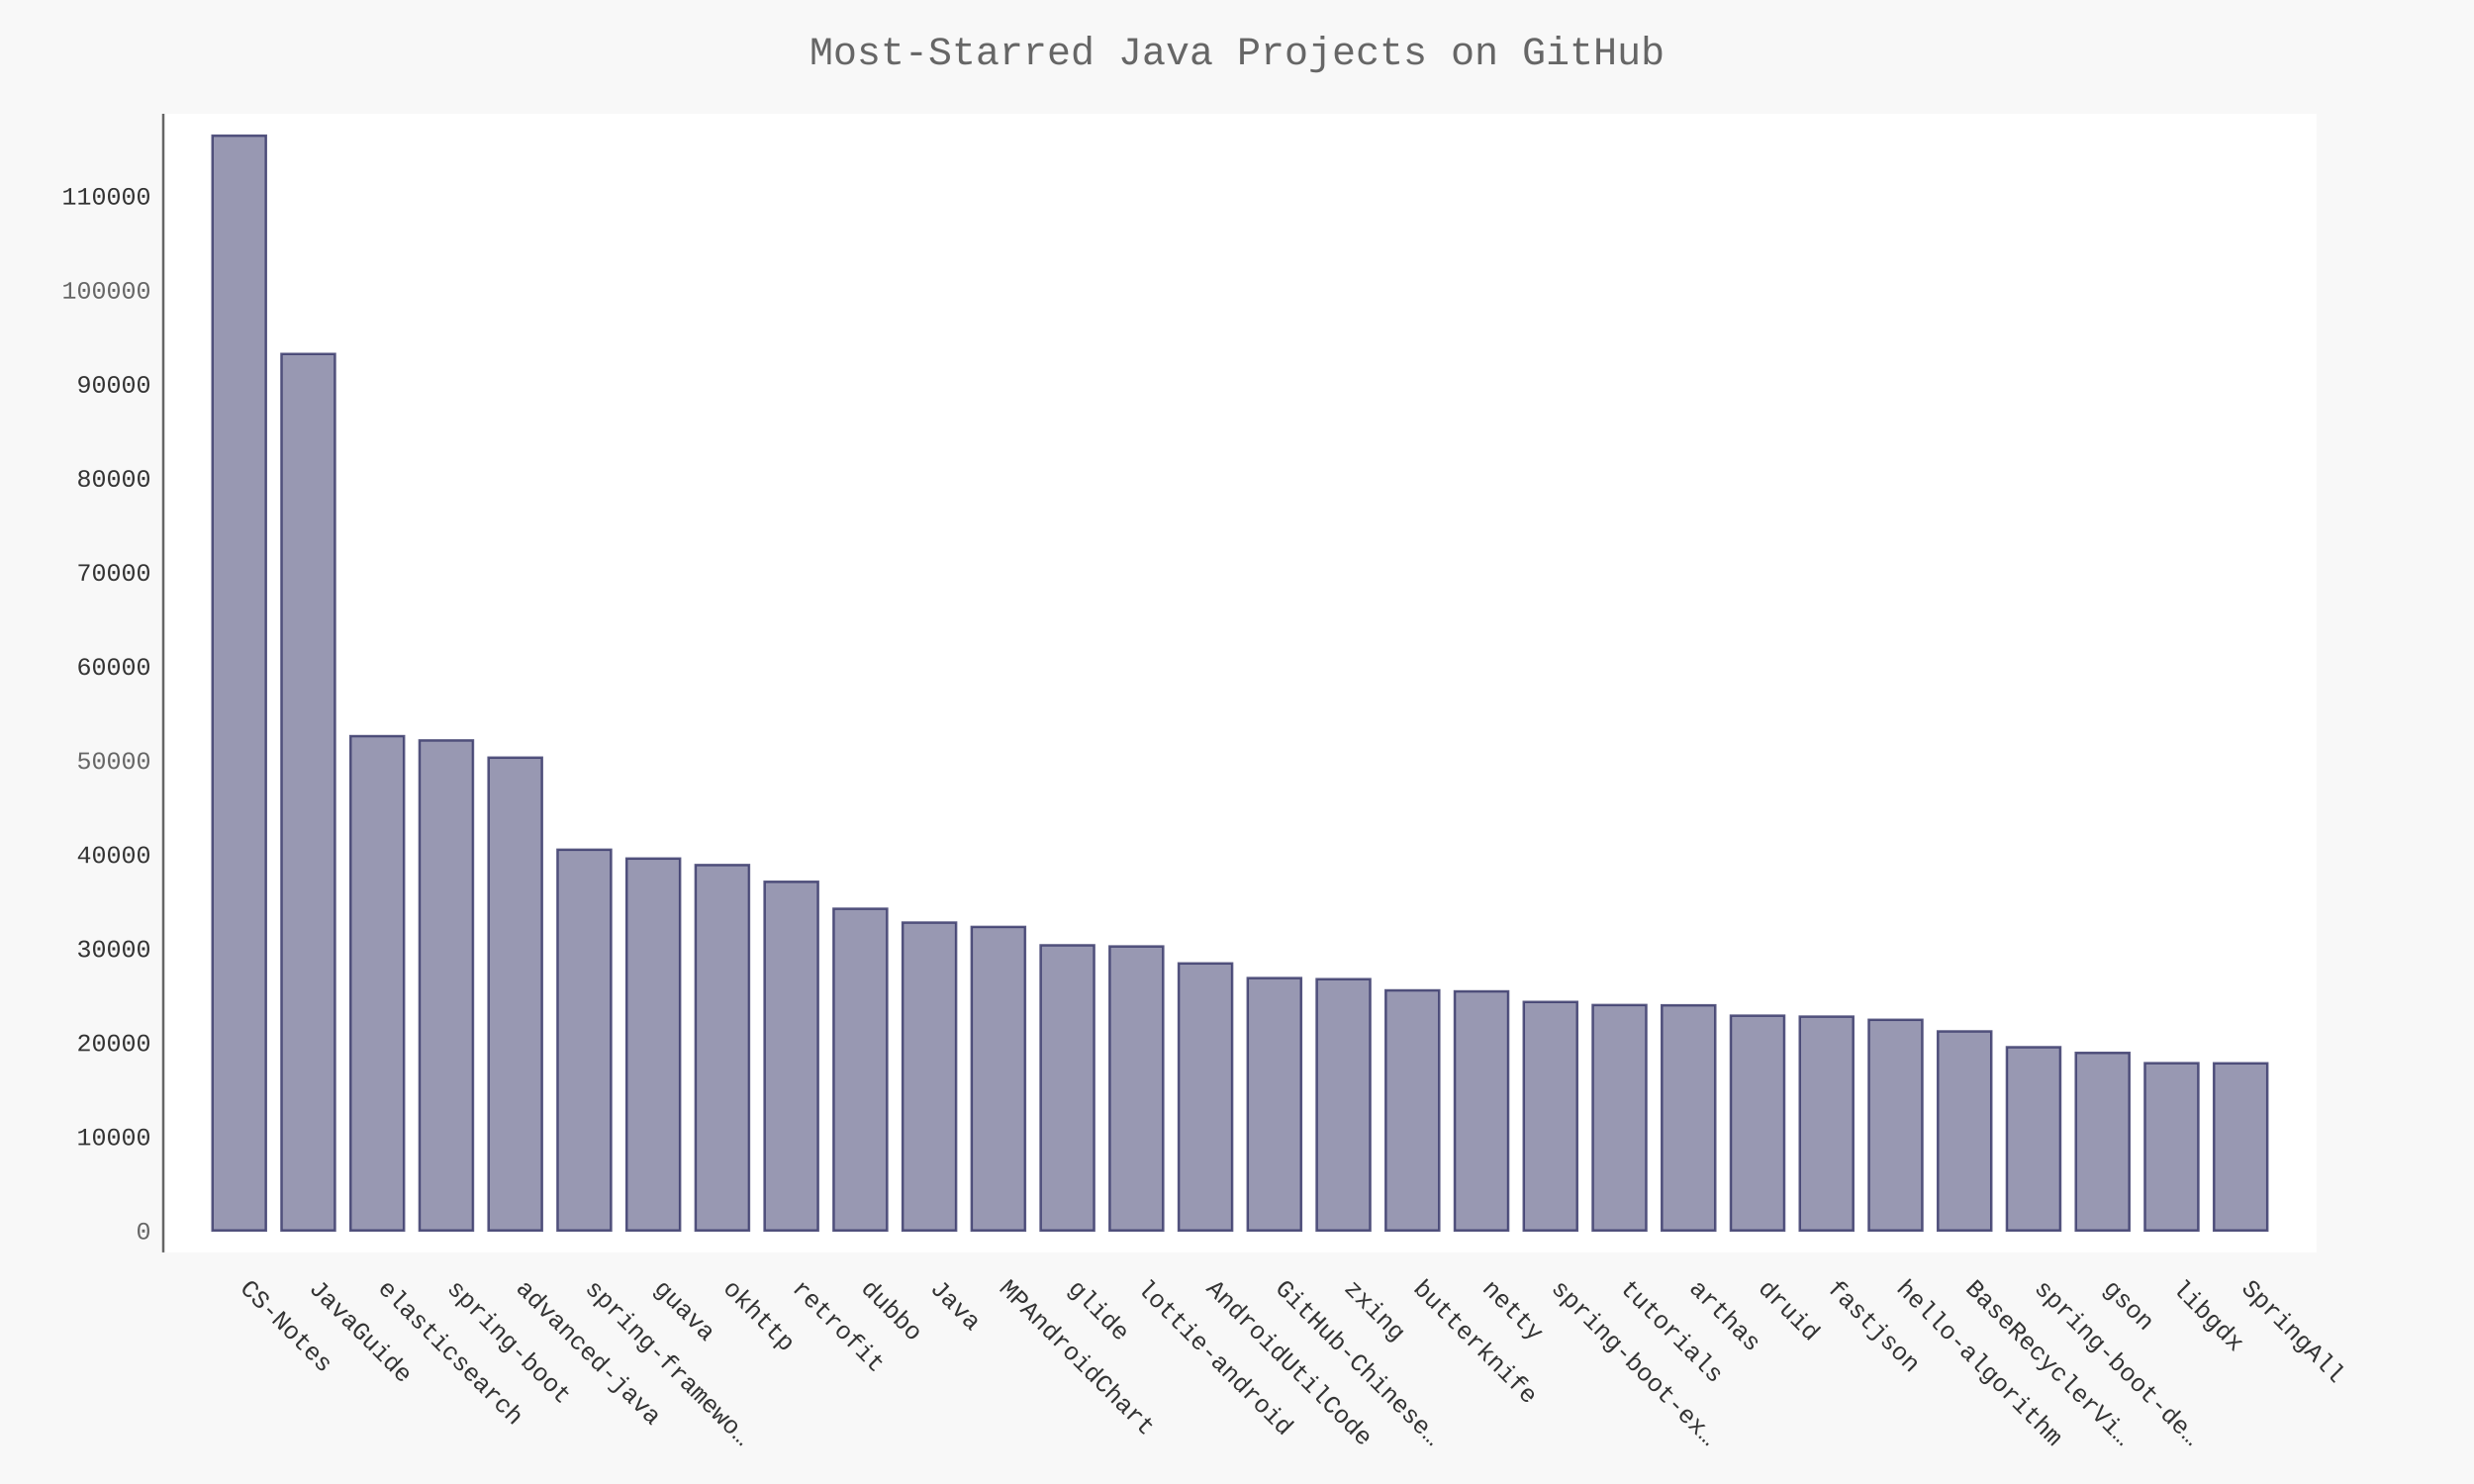
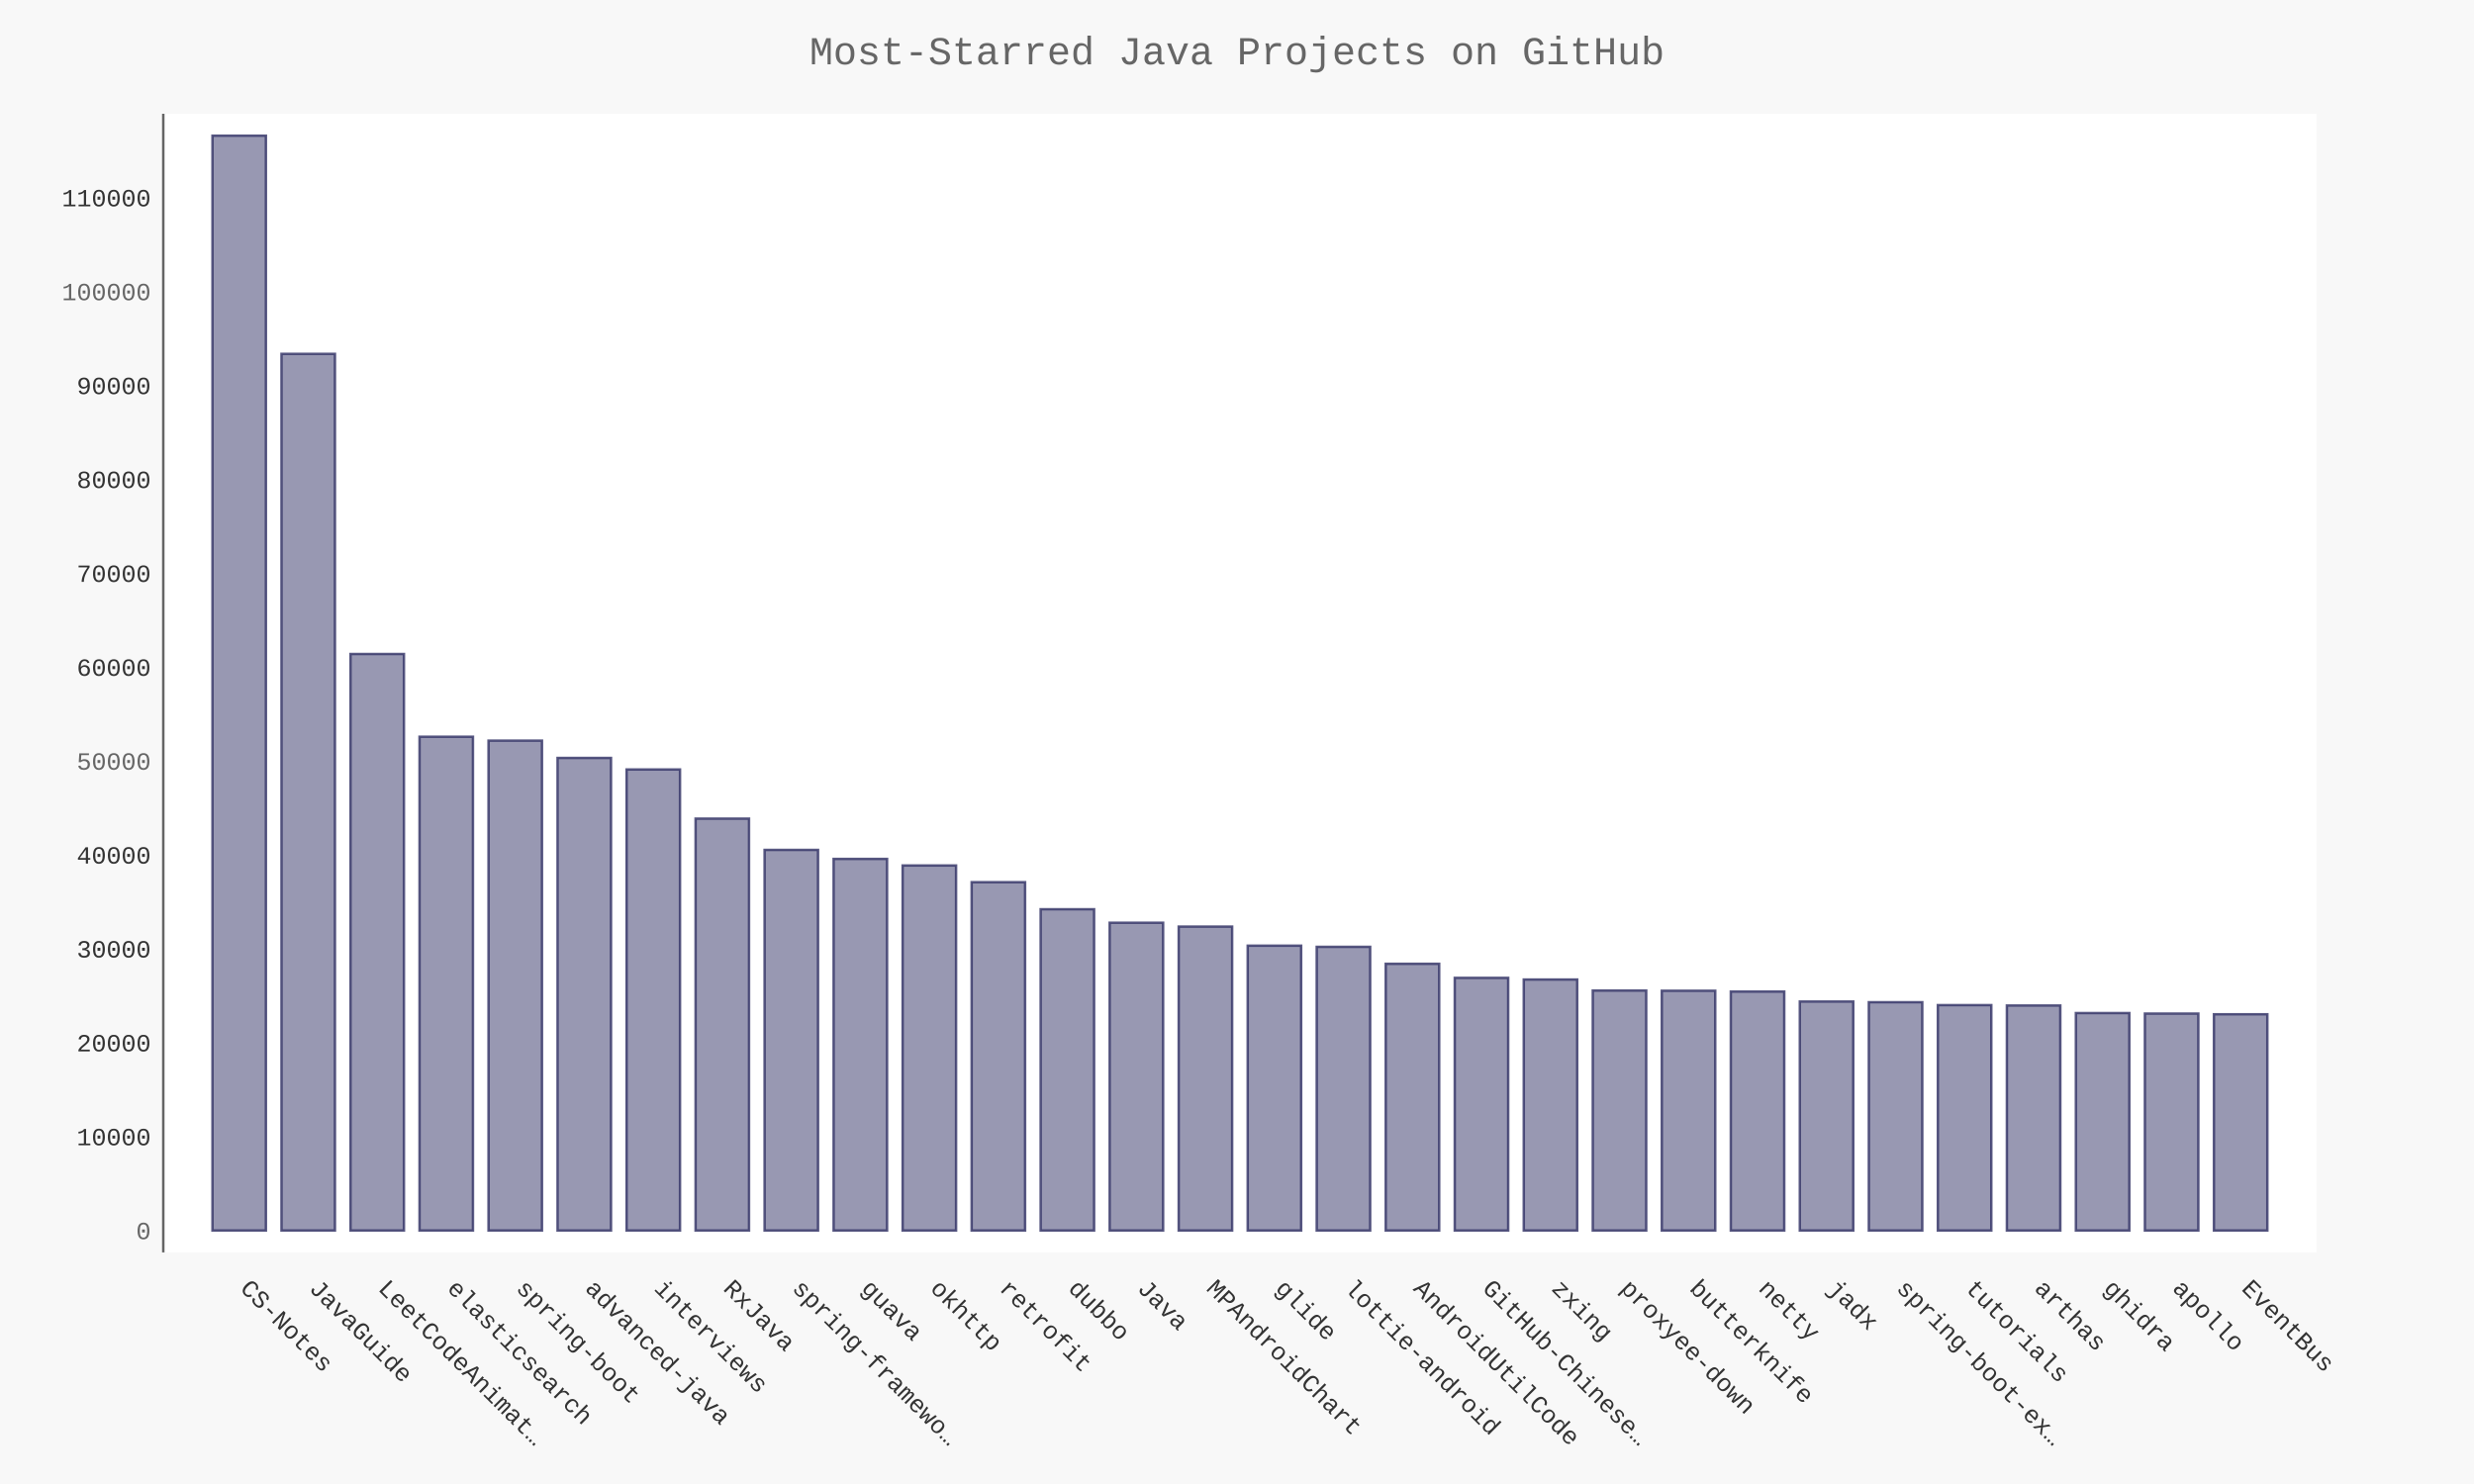
- <svg xmlns="http://www.w3.org/2000/svg" xmlns:xlink="http://www.w3.org/1999/xlink" id="chart-451974ca-6b06-425a-bf8d-d1474eb3d710" class="pygal-chart" viewBox="0 0 1000 600">
+ <svg xmlns="http://www.w3.org/2000/svg" xmlns:xlink="http://www.w3.org/1999/xlink" id="chart-0612c7d1-25cb-4b0b-9d9b-bd1a2fcc57a1" class="pygal-chart" viewBox="0 0 1000 600">
  <defs>
-     <style type="text/css">#chart-451974ca-6b06-425a-bf8d-d1474eb3d710{-webkit-user-select:none;-webkit-font-smoothing:antialiased;font-family:Consolas,"Liberation Mono",Menlo,Courier,monospace}#chart-451974ca-6b06-425a-bf8d-d1474eb3d710 .title{font-family:Consolas,"Liberation Mono",Menlo,Courier,monospace;font-size:16px}#chart-451974ca-6b06-425a-bf8d-d1474eb3d710 .legends .legend text{font-family:Consolas,"Liberation Mono",Menlo,Courier,monospace;font-size:14px}#chart-451974ca-6b06-425a-bf8d-d1474eb3d710 .axis text{font-family:Consolas,"Liberation Mono",Menlo,Courier,monospace;font-size:10px}#chart-451974ca-6b06-425a-bf8d-d1474eb3d710 .axis text.major{font-family:Consolas,"Liberation Mono",Menlo,Courier,monospace;font-size:10px}#chart-451974ca-6b06-425a-bf8d-d1474eb3d710 .text-overlay text.value{font-family:Consolas,"Liberation Mono",Menlo,Courier,monospace;font-size:16px}#chart-451974ca-6b06-425a-bf8d-d1474eb3d710 .text-overlay text.label{font-family:Consolas,"Liberation Mono",Menlo,Courier,monospace;font-size:10px}#chart-451974ca-6b06-425a-bf8d-d1474eb3d710 .tooltip{font-family:Consolas,"Liberation Mono",Menlo,Courier,monospace;font-size:14px}#chart-451974ca-6b06-425a-bf8d-d1474eb3d710 text.no_data{font-family:Consolas,"Liberation Mono",Menlo,Courier,monospace;font-size:64px}
- #chart-451974ca-6b06-425a-bf8d-d1474eb3d710{background-color:#f8f8f8}#chart-451974ca-6b06-425a-bf8d-d1474eb3d710 path,#chart-451974ca-6b06-425a-bf8d-d1474eb3d710 line,#chart-451974ca-6b06-425a-bf8d-d1474eb3d710 rect,#chart-451974ca-6b06-425a-bf8d-d1474eb3d710 circle{-webkit-transition:250ms ease-in;-moz-transition:250ms ease-in;transition:250ms ease-in}#chart-451974ca-6b06-425a-bf8d-d1474eb3d710 .graph &gt; .background{fill:#f8f8f8}#chart-451974ca-6b06-425a-bf8d-d1474eb3d710 .plot &gt; .background{fill:#ffffff}#chart-451974ca-6b06-425a-bf8d-d1474eb3d710 .graph{fill:#333}#chart-451974ca-6b06-425a-bf8d-d1474eb3d710 text.no_data{fill:#666}#chart-451974ca-6b06-425a-bf8d-d1474eb3d710 .title{fill:#666}#chart-451974ca-6b06-425a-bf8d-d1474eb3d710 .legends .legend text{fill:#333}#chart-451974ca-6b06-425a-bf8d-d1474eb3d710 .legends .legend:hover text{fill:#666}#chart-451974ca-6b06-425a-bf8d-d1474eb3d710 .axis .line{stroke:#666}#chart-451974ca-6b06-425a-bf8d-d1474eb3d710 .axis .guide.line{stroke:rgba(0,0,0,0.5)}#chart-451974ca-6b06-425a-bf8d-d1474eb3d710 .axis .major.line{stroke:#333}#chart-451974ca-6b06-425a-bf8d-d1474eb3d710 .axis text.major{fill:#666}#chart-451974ca-6b06-425a-bf8d-d1474eb3d710 .axis.y .guides:hover .guide.line,#chart-451974ca-6b06-425a-bf8d-d1474eb3d710 .line-graph .axis.x .guides:hover .guide.line,#chart-451974ca-6b06-425a-bf8d-d1474eb3d710 .stackedline-graph .axis.x .guides:hover .guide.line,#chart-451974ca-6b06-425a-bf8d-d1474eb3d710 .xy-graph .axis.x .guides:hover .guide.line{stroke:#666}#chart-451974ca-6b06-425a-bf8d-d1474eb3d710 .axis .guides:hover text{fill:#666}#chart-451974ca-6b06-425a-bf8d-d1474eb3d710 .reactive{fill-opacity:.5;stroke-opacity:.8}#chart-451974ca-6b06-425a-bf8d-d1474eb3d710 .ci{stroke:#333}#chart-451974ca-6b06-425a-bf8d-d1474eb3d710 .reactive.active,#chart-451974ca-6b06-425a-bf8d-d1474eb3d710 .active .reactive{fill-opacity:.9;stroke-opacity:.9;stroke-width:4}#chart-451974ca-6b06-425a-bf8d-d1474eb3d710 .ci .reactive.active{stroke-width:1.5}#chart-451974ca-6b06-425a-bf8d-d1474eb3d710 .series text{fill:#666}#chart-451974ca-6b06-425a-bf8d-d1474eb3d710 .tooltip rect{fill:#ffffff;stroke:#666;-webkit-transition:opacity 250ms ease-in;-moz-transition:opacity 250ms ease-in;transition:opacity 250ms ease-in}#chart-451974ca-6b06-425a-bf8d-d1474eb3d710 .tooltip .label{fill:#333}#chart-451974ca-6b06-425a-bf8d-d1474eb3d710 .tooltip .label{fill:#333}#chart-451974ca-6b06-425a-bf8d-d1474eb3d710 .tooltip .legend{font-size:.8em;fill:rgba(0,0,0,0.5)}#chart-451974ca-6b06-425a-bf8d-d1474eb3d710 .tooltip .x_label{font-size:.6em;fill:#666}#chart-451974ca-6b06-425a-bf8d-d1474eb3d710 .tooltip .xlink{font-size:.5em;text-decoration:underline}#chart-451974ca-6b06-425a-bf8d-d1474eb3d710 .tooltip .value{font-size:1.5em}#chart-451974ca-6b06-425a-bf8d-d1474eb3d710 .bound{font-size:.5em}#chart-451974ca-6b06-425a-bf8d-d1474eb3d710 .max-value{font-size:.75em;fill:rgba(0,0,0,0.5)}#chart-451974ca-6b06-425a-bf8d-d1474eb3d710 .map-element{fill:#ffffff;stroke:rgba(0,0,0,0.5) !important}#chart-451974ca-6b06-425a-bf8d-d1474eb3d710 .map-element .reactive{fill-opacity:inherit;stroke-opacity:inherit}#chart-451974ca-6b06-425a-bf8d-d1474eb3d710 .color-0,#chart-451974ca-6b06-425a-bf8d-d1474eb3d710 .color-0 a:visited{stroke:#333366;fill:#333366}#chart-451974ca-6b06-425a-bf8d-d1474eb3d710 .text-overlay .color-0 text{fill:black}
- #chart-451974ca-6b06-425a-bf8d-d1474eb3d710 text.no_data{text-anchor:middle}#chart-451974ca-6b06-425a-bf8d-d1474eb3d710 .guide.line{fill:none}#chart-451974ca-6b06-425a-bf8d-d1474eb3d710 .centered{text-anchor:middle}#chart-451974ca-6b06-425a-bf8d-d1474eb3d710 .title{text-anchor:middle}#chart-451974ca-6b06-425a-bf8d-d1474eb3d710 .legends .legend text{fill-opacity:1}#chart-451974ca-6b06-425a-bf8d-d1474eb3d710 .axis.x text{text-anchor:middle}#chart-451974ca-6b06-425a-bf8d-d1474eb3d710 .axis.x:not(.web) text[transform]{text-anchor:start}#chart-451974ca-6b06-425a-bf8d-d1474eb3d710 .axis.x:not(.web) text[transform].backwards{text-anchor:end}#chart-451974ca-6b06-425a-bf8d-d1474eb3d710 .axis.y text{text-anchor:end}#chart-451974ca-6b06-425a-bf8d-d1474eb3d710 .axis.y text[transform].backwards{text-anchor:start}#chart-451974ca-6b06-425a-bf8d-d1474eb3d710 .axis.y2 text{text-anchor:start}#chart-451974ca-6b06-425a-bf8d-d1474eb3d710 .axis.y2 text[transform].backwards{text-anchor:end}#chart-451974ca-6b06-425a-bf8d-d1474eb3d710 .axis .guide.line{stroke-dasharray:4,4}#chart-451974ca-6b06-425a-bf8d-d1474eb3d710 .axis .major.guide.line{stroke-dasharray:6,6}#chart-451974ca-6b06-425a-bf8d-d1474eb3d710 .horizontal .axis.y .guide.line,#chart-451974ca-6b06-425a-bf8d-d1474eb3d710 .horizontal .axis.y2 .guide.line,#chart-451974ca-6b06-425a-bf8d-d1474eb3d710 .vertical .axis.x .guide.line{opacity:0}#chart-451974ca-6b06-425a-bf8d-d1474eb3d710 .horizontal .axis.always_show .guide.line,#chart-451974ca-6b06-425a-bf8d-d1474eb3d710 .vertical .axis.always_show .guide.line{opacity:1 !important}#chart-451974ca-6b06-425a-bf8d-d1474eb3d710 .axis.y .guides:hover .guide.line,#chart-451974ca-6b06-425a-bf8d-d1474eb3d710 .axis.y2 .guides:hover .guide.line,#chart-451974ca-6b06-425a-bf8d-d1474eb3d710 .axis.x .guides:hover .guide.line{opacity:1}#chart-451974ca-6b06-425a-bf8d-d1474eb3d710 .axis .guides:hover text{opacity:1}#chart-451974ca-6b06-425a-bf8d-d1474eb3d710 .nofill{fill:none}#chart-451974ca-6b06-425a-bf8d-d1474eb3d710 .subtle-fill{fill-opacity:.2}#chart-451974ca-6b06-425a-bf8d-d1474eb3d710 .dot{stroke-width:1px;fill-opacity:1}#chart-451974ca-6b06-425a-bf8d-d1474eb3d710 .dot.active{stroke-width:5px}#chart-451974ca-6b06-425a-bf8d-d1474eb3d710 .dot.negative{fill:transparent}#chart-451974ca-6b06-425a-bf8d-d1474eb3d710 text,#chart-451974ca-6b06-425a-bf8d-d1474eb3d710 tspan{stroke:none !important}#chart-451974ca-6b06-425a-bf8d-d1474eb3d710 .series text.active{opacity:1}#chart-451974ca-6b06-425a-bf8d-d1474eb3d710 .tooltip rect{fill-opacity:.95;stroke-width:.5}#chart-451974ca-6b06-425a-bf8d-d1474eb3d710 .tooltip text{fill-opacity:1}#chart-451974ca-6b06-425a-bf8d-d1474eb3d710 .showable{visibility:hidden}#chart-451974ca-6b06-425a-bf8d-d1474eb3d710 .showable.shown{visibility:visible}#chart-451974ca-6b06-425a-bf8d-d1474eb3d710 .gauge-background{fill:rgba(229,229,229,1);stroke:none}#chart-451974ca-6b06-425a-bf8d-d1474eb3d710 .bg-lines{stroke:#f8f8f8;stroke-width:2px}</style>
+     <style type="text/css">#chart-0612c7d1-25cb-4b0b-9d9b-bd1a2fcc57a1{-webkit-user-select:none;-webkit-font-smoothing:antialiased;font-family:Consolas,"Liberation Mono",Menlo,Courier,monospace}#chart-0612c7d1-25cb-4b0b-9d9b-bd1a2fcc57a1 .title{font-family:Consolas,"Liberation Mono",Menlo,Courier,monospace;font-size:16px}#chart-0612c7d1-25cb-4b0b-9d9b-bd1a2fcc57a1 .legends .legend text{font-family:Consolas,"Liberation Mono",Menlo,Courier,monospace;font-size:14px}#chart-0612c7d1-25cb-4b0b-9d9b-bd1a2fcc57a1 .axis text{font-family:Consolas,"Liberation Mono",Menlo,Courier,monospace;font-size:10px}#chart-0612c7d1-25cb-4b0b-9d9b-bd1a2fcc57a1 .axis text.major{font-family:Consolas,"Liberation Mono",Menlo,Courier,monospace;font-size:10px}#chart-0612c7d1-25cb-4b0b-9d9b-bd1a2fcc57a1 .text-overlay text.value{font-family:Consolas,"Liberation Mono",Menlo,Courier,monospace;font-size:16px}#chart-0612c7d1-25cb-4b0b-9d9b-bd1a2fcc57a1 .text-overlay text.label{font-family:Consolas,"Liberation Mono",Menlo,Courier,monospace;font-size:10px}#chart-0612c7d1-25cb-4b0b-9d9b-bd1a2fcc57a1 .tooltip{font-family:Consolas,"Liberation Mono",Menlo,Courier,monospace;font-size:14px}#chart-0612c7d1-25cb-4b0b-9d9b-bd1a2fcc57a1 text.no_data{font-family:Consolas,"Liberation Mono",Menlo,Courier,monospace;font-size:64px}
+ #chart-0612c7d1-25cb-4b0b-9d9b-bd1a2fcc57a1{background-color:#f8f8f8}#chart-0612c7d1-25cb-4b0b-9d9b-bd1a2fcc57a1 path,#chart-0612c7d1-25cb-4b0b-9d9b-bd1a2fcc57a1 line,#chart-0612c7d1-25cb-4b0b-9d9b-bd1a2fcc57a1 rect,#chart-0612c7d1-25cb-4b0b-9d9b-bd1a2fcc57a1 circle{-webkit-transition:250ms ease-in;-moz-transition:250ms ease-in;transition:250ms ease-in}#chart-0612c7d1-25cb-4b0b-9d9b-bd1a2fcc57a1 .graph &gt; .background{fill:#f8f8f8}#chart-0612c7d1-25cb-4b0b-9d9b-bd1a2fcc57a1 .plot &gt; .background{fill:#ffffff}#chart-0612c7d1-25cb-4b0b-9d9b-bd1a2fcc57a1 .graph{fill:#333}#chart-0612c7d1-25cb-4b0b-9d9b-bd1a2fcc57a1 text.no_data{fill:#666}#chart-0612c7d1-25cb-4b0b-9d9b-bd1a2fcc57a1 .title{fill:#666}#chart-0612c7d1-25cb-4b0b-9d9b-bd1a2fcc57a1 .legends .legend text{fill:#333}#chart-0612c7d1-25cb-4b0b-9d9b-bd1a2fcc57a1 .legends .legend:hover text{fill:#666}#chart-0612c7d1-25cb-4b0b-9d9b-bd1a2fcc57a1 .axis .line{stroke:#666}#chart-0612c7d1-25cb-4b0b-9d9b-bd1a2fcc57a1 .axis .guide.line{stroke:rgba(0,0,0,0.5)}#chart-0612c7d1-25cb-4b0b-9d9b-bd1a2fcc57a1 .axis .major.line{stroke:#333}#chart-0612c7d1-25cb-4b0b-9d9b-bd1a2fcc57a1 .axis text.major{fill:#666}#chart-0612c7d1-25cb-4b0b-9d9b-bd1a2fcc57a1 .axis.y .guides:hover .guide.line,#chart-0612c7d1-25cb-4b0b-9d9b-bd1a2fcc57a1 .line-graph .axis.x .guides:hover .guide.line,#chart-0612c7d1-25cb-4b0b-9d9b-bd1a2fcc57a1 .stackedline-graph .axis.x .guides:hover .guide.line,#chart-0612c7d1-25cb-4b0b-9d9b-bd1a2fcc57a1 .xy-graph .axis.x .guides:hover .guide.line{stroke:#666}#chart-0612c7d1-25cb-4b0b-9d9b-bd1a2fcc57a1 .axis .guides:hover text{fill:#666}#chart-0612c7d1-25cb-4b0b-9d9b-bd1a2fcc57a1 .reactive{fill-opacity:.5;stroke-opacity:.8}#chart-0612c7d1-25cb-4b0b-9d9b-bd1a2fcc57a1 .ci{stroke:#333}#chart-0612c7d1-25cb-4b0b-9d9b-bd1a2fcc57a1 .reactive.active,#chart-0612c7d1-25cb-4b0b-9d9b-bd1a2fcc57a1 .active .reactive{fill-opacity:.9;stroke-opacity:.9;stroke-width:4}#chart-0612c7d1-25cb-4b0b-9d9b-bd1a2fcc57a1 .ci .reactive.active{stroke-width:1.5}#chart-0612c7d1-25cb-4b0b-9d9b-bd1a2fcc57a1 .series text{fill:#666}#chart-0612c7d1-25cb-4b0b-9d9b-bd1a2fcc57a1 .tooltip rect{fill:#ffffff;stroke:#666;-webkit-transition:opacity 250ms ease-in;-moz-transition:opacity 250ms ease-in;transition:opacity 250ms ease-in}#chart-0612c7d1-25cb-4b0b-9d9b-bd1a2fcc57a1 .tooltip .label{fill:#333}#chart-0612c7d1-25cb-4b0b-9d9b-bd1a2fcc57a1 .tooltip .label{fill:#333}#chart-0612c7d1-25cb-4b0b-9d9b-bd1a2fcc57a1 .tooltip .legend{font-size:.8em;fill:rgba(0,0,0,0.5)}#chart-0612c7d1-25cb-4b0b-9d9b-bd1a2fcc57a1 .tooltip .x_label{font-size:.6em;fill:#666}#chart-0612c7d1-25cb-4b0b-9d9b-bd1a2fcc57a1 .tooltip .xlink{font-size:.5em;text-decoration:underline}#chart-0612c7d1-25cb-4b0b-9d9b-bd1a2fcc57a1 .tooltip .value{font-size:1.5em}#chart-0612c7d1-25cb-4b0b-9d9b-bd1a2fcc57a1 .bound{font-size:.5em}#chart-0612c7d1-25cb-4b0b-9d9b-bd1a2fcc57a1 .max-value{font-size:.75em;fill:rgba(0,0,0,0.5)}#chart-0612c7d1-25cb-4b0b-9d9b-bd1a2fcc57a1 .map-element{fill:#ffffff;stroke:rgba(0,0,0,0.5) !important}#chart-0612c7d1-25cb-4b0b-9d9b-bd1a2fcc57a1 .map-element .reactive{fill-opacity:inherit;stroke-opacity:inherit}#chart-0612c7d1-25cb-4b0b-9d9b-bd1a2fcc57a1 .color-0,#chart-0612c7d1-25cb-4b0b-9d9b-bd1a2fcc57a1 .color-0 a:visited{stroke:#333366;fill:#333366}#chart-0612c7d1-25cb-4b0b-9d9b-bd1a2fcc57a1 .text-overlay .color-0 text{fill:black}
+ #chart-0612c7d1-25cb-4b0b-9d9b-bd1a2fcc57a1 text.no_data{text-anchor:middle}#chart-0612c7d1-25cb-4b0b-9d9b-bd1a2fcc57a1 .guide.line{fill:none}#chart-0612c7d1-25cb-4b0b-9d9b-bd1a2fcc57a1 .centered{text-anchor:middle}#chart-0612c7d1-25cb-4b0b-9d9b-bd1a2fcc57a1 .title{text-anchor:middle}#chart-0612c7d1-25cb-4b0b-9d9b-bd1a2fcc57a1 .legends .legend text{fill-opacity:1}#chart-0612c7d1-25cb-4b0b-9d9b-bd1a2fcc57a1 .axis.x text{text-anchor:middle}#chart-0612c7d1-25cb-4b0b-9d9b-bd1a2fcc57a1 .axis.x:not(.web) text[transform]{text-anchor:start}#chart-0612c7d1-25cb-4b0b-9d9b-bd1a2fcc57a1 .axis.x:not(.web) text[transform].backwards{text-anchor:end}#chart-0612c7d1-25cb-4b0b-9d9b-bd1a2fcc57a1 .axis.y text{text-anchor:end}#chart-0612c7d1-25cb-4b0b-9d9b-bd1a2fcc57a1 .axis.y text[transform].backwards{text-anchor:start}#chart-0612c7d1-25cb-4b0b-9d9b-bd1a2fcc57a1 .axis.y2 text{text-anchor:start}#chart-0612c7d1-25cb-4b0b-9d9b-bd1a2fcc57a1 .axis.y2 text[transform].backwards{text-anchor:end}#chart-0612c7d1-25cb-4b0b-9d9b-bd1a2fcc57a1 .axis .guide.line{stroke-dasharray:4,4}#chart-0612c7d1-25cb-4b0b-9d9b-bd1a2fcc57a1 .axis .major.guide.line{stroke-dasharray:6,6}#chart-0612c7d1-25cb-4b0b-9d9b-bd1a2fcc57a1 .horizontal .axis.y .guide.line,#chart-0612c7d1-25cb-4b0b-9d9b-bd1a2fcc57a1 .horizontal .axis.y2 .guide.line,#chart-0612c7d1-25cb-4b0b-9d9b-bd1a2fcc57a1 .vertical .axis.x .guide.line{opacity:0}#chart-0612c7d1-25cb-4b0b-9d9b-bd1a2fcc57a1 .horizontal .axis.always_show .guide.line,#chart-0612c7d1-25cb-4b0b-9d9b-bd1a2fcc57a1 .vertical .axis.always_show .guide.line{opacity:1 !important}#chart-0612c7d1-25cb-4b0b-9d9b-bd1a2fcc57a1 .axis.y .guides:hover .guide.line,#chart-0612c7d1-25cb-4b0b-9d9b-bd1a2fcc57a1 .axis.y2 .guides:hover .guide.line,#chart-0612c7d1-25cb-4b0b-9d9b-bd1a2fcc57a1 .axis.x .guides:hover .guide.line{opacity:1}#chart-0612c7d1-25cb-4b0b-9d9b-bd1a2fcc57a1 .axis .guides:hover text{opacity:1}#chart-0612c7d1-25cb-4b0b-9d9b-bd1a2fcc57a1 .nofill{fill:none}#chart-0612c7d1-25cb-4b0b-9d9b-bd1a2fcc57a1 .subtle-fill{fill-opacity:.2}#chart-0612c7d1-25cb-4b0b-9d9b-bd1a2fcc57a1 .dot{stroke-width:1px;fill-opacity:1}#chart-0612c7d1-25cb-4b0b-9d9b-bd1a2fcc57a1 .dot.active{stroke-width:5px}#chart-0612c7d1-25cb-4b0b-9d9b-bd1a2fcc57a1 .dot.negative{fill:transparent}#chart-0612c7d1-25cb-4b0b-9d9b-bd1a2fcc57a1 text,#chart-0612c7d1-25cb-4b0b-9d9b-bd1a2fcc57a1 tspan{stroke:none !important}#chart-0612c7d1-25cb-4b0b-9d9b-bd1a2fcc57a1 .series text.active{opacity:1}#chart-0612c7d1-25cb-4b0b-9d9b-bd1a2fcc57a1 .tooltip rect{fill-opacity:.95;stroke-width:.5}#chart-0612c7d1-25cb-4b0b-9d9b-bd1a2fcc57a1 .tooltip text{fill-opacity:1}#chart-0612c7d1-25cb-4b0b-9d9b-bd1a2fcc57a1 .showable{visibility:hidden}#chart-0612c7d1-25cb-4b0b-9d9b-bd1a2fcc57a1 .showable.shown{visibility:visible}#chart-0612c7d1-25cb-4b0b-9d9b-bd1a2fcc57a1 .gauge-background{fill:rgba(229,229,229,1);stroke:none}#chart-0612c7d1-25cb-4b0b-9d9b-bd1a2fcc57a1 .bg-lines{stroke:#f8f8f8;stroke-width:2px}</style>
  </defs>
  <g class="graph bar-graph vertical">
    <rect x="0" y="0" width="1000" height="600" class="background" />
    <g transform="translate(66, 46)" class="plot">
      <rect x="0" y="0" width="870.36" height="460.36" class="background" />
      <g class="axis y">
        <g class="guides">
          <text x="-5" y="455.007" class="major">0</text>
        </g>
        <g class="guides">
-           <text x="-5" y="416.975" class="">10000</text>
-         </g>
-         <g class="guides">
-           <text x="-5" y="378.943" class="">20000</text>
-         </g>
-         <g class="guides">
-           <text x="-5" y="340.911" class="">30000</text>
-         </g>
-         <g class="guides">
-           <text x="-5" y="302.879" class="">40000</text>
-         </g>
-         <g class="guides">
-           <text x="-5" y="264.847" class="major">50000</text>
-         </g>
-         <g class="guides">
-           <text x="-5" y="226.815" class="">60000</text>
-         </g>
-         <g class="guides">
-           <text x="-5" y="188.783" class="">70000</text>
-         </g>
-         <g class="guides">
-           <text x="-5" y="150.751" class="">80000</text>
-         </g>
-         <g class="guides">
-           <text x="-5" y="112.719" class="">90000</text>
-         </g>
-         <g class="guides">
-           <text x="-5" y="74.688" class="major">100000</text>
-         </g>
-         <g class="guides">
-           <text x="-5" y="36.656" class="">110000</text>
+           <text x="-5" y="417.044" class="">10000</text>
+         </g>
+         <g class="guides">
+           <text x="-5" y="379.082" class="">20000</text>
+         </g>
+         <g class="guides">
+           <text x="-5" y="341.119" class="">30000</text>
+         </g>
+         <g class="guides">
+           <text x="-5" y="303.156" class="">40000</text>
+         </g>
+         <g class="guides">
+           <text x="-5" y="265.193" class="major">50000</text>
+         </g>
+         <g class="guides">
+           <text x="-5" y="227.23" class="">60000</text>
+         </g>
+         <g class="guides">
+           <text x="-5" y="189.267" class="">70000</text>
+         </g>
+         <g class="guides">
+           <text x="-5" y="151.305" class="">80000</text>
+         </g>
+         <g class="guides">
+           <text x="-5" y="113.342" class="">90000</text>
+         </g>
+         <g class="guides">
+           <text x="-5" y="75.379" class="major">100000</text>
+         </g>
+         <g class="guides">
+           <text x="-5" y="37.416" class="">110000</text>
        </g>
      </g>
      <g class="axis x">
        <path d="M0 0 v460.36" class="line" />
        <g class="guides">
          <path d="M30.686 0 v460.36" class="guide line" />
          <text x="30.686" y="475.36" class="" transform="rotate(45 30.68578 475.3604)">CS-Notes</text>
        </g>
        <g class="guides">
          <path d="M58.582 0 v460.36" class="guide line" />
          <text x="58.582" y="475.36" class="" transform="rotate(45 58.58195 475.3604)">JavaGuide</text>
        </g>
        <g class="guides">
          <path d="M86.478 0 v460.36" class="guide line" />
-           <text x="86.478" y="475.36" class="" transform="rotate(45 86.47812 475.3604)">elasticsearch</text>
+           <text x="86.478" y="475.36" class="" transform="rotate(45 86.47812 475.3604)">LeetCodeAnimat…</text>
        </g>
        <g class="guides">
          <path d="M114.374 0 v460.36" class="guide line" />
-           <text x="114.374" y="475.36" class="" transform="rotate(45 114.3743 475.3604)">spring-boot</text>
+           <text x="114.374" y="475.36" class="" transform="rotate(45 114.3743 475.3604)">elasticsearch</text>
        </g>
        <g class="guides">
          <path d="M142.27 0 v460.36" class="guide line" />
-           <text x="142.27" y="475.36" class="" transform="rotate(45 142.2704 475.3604)">advanced-java</text>
+           <text x="142.27" y="475.36" class="" transform="rotate(45 142.2704 475.3604)">spring-boot</text>
        </g>
        <g class="guides">
          <path d="M170.167 0 v460.36" class="guide line" />
-           <text x="170.167" y="475.36" class="" transform="rotate(45 170.1666 475.3604)">spring-framewo…</text>
+           <text x="170.167" y="475.36" class="" transform="rotate(45 170.1666 475.3604)">advanced-java</text>
        </g>
        <g class="guides">
          <path d="M198.063 0 v460.36" class="guide line" />
-           <text x="198.063" y="475.36" class="" transform="rotate(45 198.0628 475.3604)">guava</text>
+           <text x="198.063" y="475.36" class="" transform="rotate(45 198.0628 475.3604)">interviews</text>
        </g>
        <g class="guides">
          <path d="M225.959 0 v460.36" class="guide line" />
-           <text x="225.959" y="475.36" class="" transform="rotate(45 225.9589 475.3604)">okhttp</text>
+           <text x="225.959" y="475.36" class="" transform="rotate(45 225.9589 475.3604)">RxJava</text>
        </g>
        <g class="guides">
          <path d="M253.855 0 v460.36" class="guide line" />
-           <text x="253.855" y="475.36" class="" transform="rotate(45 253.8551 475.3604)">retrofit</text>
+           <text x="253.855" y="475.36" class="" transform="rotate(45 253.8551 475.3604)">spring-framewo…</text>
        </g>
        <g class="guides">
          <path d="M281.751 0 v460.36" class="guide line" />
-           <text x="281.751" y="475.36" class="" transform="rotate(45 281.7513 475.3604)">dubbo</text>
+           <text x="281.751" y="475.36" class="" transform="rotate(45 281.7513 475.3604)">guava</text>
        </g>
        <g class="guides">
          <path d="M309.647 0 v460.36" class="guide line" />
-           <text x="309.647" y="475.36" class="" transform="rotate(45 309.6474 475.3604)">Java</text>
+           <text x="309.647" y="475.36" class="" transform="rotate(45 309.6474 475.3604)">okhttp</text>
        </g>
        <g class="guides">
          <path d="M337.544 0 v460.36" class="guide line" />
-           <text x="337.544" y="475.36" class="" transform="rotate(45 337.5436 475.3604)">MPAndroidChart</text>
+           <text x="337.544" y="475.36" class="" transform="rotate(45 337.5436 475.3604)">retrofit</text>
        </g>
        <g class="guides">
          <path d="M365.44 0 v460.36" class="guide line" />
-           <text x="365.44" y="475.36" class="" transform="rotate(45 365.4398 475.3604)">glide</text>
+           <text x="365.44" y="475.36" class="" transform="rotate(45 365.4398 475.3604)">dubbo</text>
        </g>
        <g class="guides">
          <path d="M393.336 0 v460.36" class="guide line" />
-           <text x="393.336" y="475.36" class="" transform="rotate(45 393.3359 475.3604)">lottie-android</text>
+           <text x="393.336" y="475.36" class="" transform="rotate(45 393.3359 475.3604)">Java</text>
        </g>
        <g class="guides">
          <path d="M421.232 0 v460.36" class="guide line" />
-           <text x="421.232" y="475.36" class="" transform="rotate(45 421.2321 475.3604)">AndroidUtilCode</text>
+           <text x="421.232" y="475.36" class="" transform="rotate(45 421.2321 475.3604)">MPAndroidChart</text>
        </g>
        <g class="guides">
          <path d="M449.128 0 v460.36" class="guide line" />
-           <text x="449.128" y="475.36" class="" transform="rotate(45 449.1283 475.3604)">GitHub-Chinese…</text>
+           <text x="449.128" y="475.36" class="" transform="rotate(45 449.1283 475.3604)">glide</text>
        </g>
        <g class="guides">
          <path d="M477.024 0 v460.36" class="guide line" />
-           <text x="477.024" y="475.36" class="" transform="rotate(45 477.0244 475.3604)">zxing</text>
+           <text x="477.024" y="475.36" class="" transform="rotate(45 477.0244 475.3604)">lottie-android</text>
        </g>
        <g class="guides">
          <path d="M504.921 0 v460.36" class="guide line" />
-           <text x="504.921" y="475.36" class="" transform="rotate(45 504.9206 475.3604)">butterknife</text>
+           <text x="504.921" y="475.36" class="" transform="rotate(45 504.9206 475.3604)">AndroidUtilCode</text>
        </g>
        <g class="guides">
          <path d="M532.817 0 v460.36" class="guide line" />
-           <text x="532.817" y="475.36" class="" transform="rotate(45 532.8168 475.3604)">netty</text>
+           <text x="532.817" y="475.36" class="" transform="rotate(45 532.8168 475.3604)">GitHub-Chinese…</text>
        </g>
        <g class="guides">
          <path d="M560.713 0 v460.36" class="guide line" />
-           <text x="560.713" y="475.36" class="" transform="rotate(45 560.7129 475.3604)">spring-boot-ex…</text>
+           <text x="560.713" y="475.36" class="" transform="rotate(45 560.7129 475.3604)">zxing</text>
        </g>
        <g class="guides">
          <path d="M588.609 0 v460.36" class="guide line" />
-           <text x="588.609" y="475.36" class="" transform="rotate(45 588.6091 475.3604)">tutorials</text>
+           <text x="588.609" y="475.36" class="" transform="rotate(45 588.6091 475.3604)">proxyee-down</text>
        </g>
        <g class="guides">
          <path d="M616.505 0 v460.36" class="guide line" />
-           <text x="616.505" y="475.36" class="" transform="rotate(45 616.5053 475.3604)">arthas</text>
+           <text x="616.505" y="475.36" class="" transform="rotate(45 616.5053 475.3604)">butterknife</text>
        </g>
        <g class="guides">
          <path d="M644.401 0 v460.36" class="guide line" />
-           <text x="644.401" y="475.36" class="" transform="rotate(45 644.4014 475.3604)">druid</text>
+           <text x="644.401" y="475.36" class="" transform="rotate(45 644.4014 475.3604)">netty</text>
        </g>
        <g class="guides">
          <path d="M672.298 0 v460.36" class="guide line" />
-           <text x="672.298" y="475.36" class="" transform="rotate(45 672.2976 475.3604)">fastjson</text>
+           <text x="672.298" y="475.36" class="" transform="rotate(45 672.2976 475.3604)">jadx</text>
        </g>
        <g class="guides">
          <path d="M700.194 0 v460.36" class="guide line" />
-           <text x="700.194" y="475.36" class="" transform="rotate(45 700.1938 475.3604)">hello-algorithm</text>
+           <text x="700.194" y="475.36" class="" transform="rotate(45 700.1938 475.3604)">spring-boot-ex…</text>
        </g>
        <g class="guides">
          <path d="M728.09 0 v460.36" class="guide line" />
-           <text x="728.09" y="475.36" class="" transform="rotate(45 728.0899 475.3604)">BaseRecyclerVi…</text>
+           <text x="728.09" y="475.36" class="" transform="rotate(45 728.0899 475.3604)">tutorials</text>
        </g>
        <g class="guides">
          <path d="M755.986 0 v460.36" class="guide line" />
-           <text x="755.986" y="475.36" class="" transform="rotate(45 755.9861 475.3604)">spring-boot-de…</text>
+           <text x="755.986" y="475.36" class="" transform="rotate(45 755.9861 475.3604)">arthas</text>
        </g>
        <g class="guides">
          <path d="M783.882 0 v460.36" class="guide line" />
-           <text x="783.882" y="475.36" class="" transform="rotate(45 783.8823 475.3604)">gson</text>
+           <text x="783.882" y="475.36" class="" transform="rotate(45 783.8823 475.3604)">ghidra</text>
        </g>
        <g class="guides">
          <path d="M811.778 0 v460.36" class="guide line" />
-           <text x="811.778" y="475.36" class="" transform="rotate(45 811.7784 475.3604)">libgdx</text>
+           <text x="811.778" y="475.36" class="" transform="rotate(45 811.7784 475.3604)">apollo</text>
        </g>
        <g class="guides">
          <path d="M839.675 0 v460.36" class="guide line" />
-           <text x="839.675" y="475.36" class="" transform="rotate(45 839.6746 475.3604)">SpringAll</text>
+           <text x="839.675" y="475.36" class="" transform="rotate(45 839.6746 475.3604)">EventBus</text>
        </g>
      </g>
      <g class="series serie-0 color-0">
        <g class="bars">
          <g class="bar">
            <a target="_blank" xlink:href="https://github.com/CyC2018/CS-Notes">
              <rect x="19.884" y="8.853" rx="0" ry="0" width="21.603" height="442.654" class="rect reactive tooltip-trigger" />
            </a>
          </g>
          <g class="bar">
            <a target="_blank" xlink:href="https://github.com/Snailclimb/JavaGuide">
-               <rect x="47.781" y="97.11" rx="0" ry="0" width="21.603" height="354.397" class="rect reactive tooltip-trigger" />
+               <rect x="47.781" y="97.071" rx="0" ry="0" width="21.603" height="354.436" class="rect reactive tooltip-trigger" />
+             </a>
+           </g>
+           <g class="bar">
+             <a target="_blank" xlink:href="https://github.com/MisterBooo/LeetCodeAnimation">
+               <rect x="75.677" y="218.412" rx="0" ry="0" width="21.603" height="233.096" class="rect reactive tooltip-trigger" />
            </a>
          </g>
          <g class="bar">
            <a target="_blank" xlink:href="https://github.com/elastic/elasticsearch">
-               <rect x="75.677" y="251.626" rx="0" ry="0" width="21.603" height="199.881" class="rect reactive tooltip-trigger" />
+               <rect x="103.573" y="251.868" rx="0" ry="0" width="21.603" height="199.639" class="rect reactive tooltip-trigger" />
            </a>
          </g>
          <g class="bar">
            <a target="_blank" xlink:href="https://github.com/spring-projects/spring-boot">
-               <rect x="103.573" y="253.361" rx="0" ry="0" width="21.603" height="198.147" class="rect reactive tooltip-trigger" />
+               <rect x="131.469" y="253.444" rx="0" ry="0" width="21.603" height="198.063" class="rect reactive tooltip-trigger" />
            </a>
          </g>
          <g class="bar">
            <a target="_blank" xlink:href="https://github.com/doocs/advanced-java">
-               <rect x="131.469" y="260.321" rx="0" ry="0" width="21.603" height="191.187" class="rect reactive tooltip-trigger" />
+               <rect x="159.365" y="260.437" rx="0" ry="0" width="21.603" height="191.071" class="rect reactive tooltip-trigger" />
+             </a>
+           </g>
+           <g class="bar">
+             <a target="_blank" xlink:href="https://github.com/kdn251/interviews">
+               <rect x="187.261" y="265.11" rx="0" ry="0" width="21.603" height="186.398" class="rect reactive tooltip-trigger" />
+             </a>
+           </g>
+           <g class="bar">
+             <a target="_blank" xlink:href="https://github.com/ReactiveX/RxJava">
+               <rect x="215.158" y="284.98" rx="0" ry="0" width="21.603" height="166.528" class="rect reactive tooltip-trigger" />
            </a>
          </g>
          <g class="bar">
            <a target="_blank" xlink:href="https://github.com/spring-projects/spring-framework">
-               <rect x="159.365" y="297.546" rx="0" ry="0" width="21.603" height="153.961" class="rect reactive tooltip-trigger" />
+               <rect x="243.054" y="297.621" rx="0" ry="0" width="21.603" height="153.886" class="rect reactive tooltip-trigger" />
            </a>
          </g>
          <g class="bar">
            <a target="_blank" xlink:href="https://github.com/google/guava">
-               <rect x="187.261" y="301.121" rx="0" ry="0" width="21.603" height="150.386" class="rect reactive tooltip-trigger" />
+               <rect x="270.95" y="301.269" rx="0" ry="0" width="21.603" height="150.238" class="rect reactive tooltip-trigger" />
            </a>
          </g>
          <g class="bar">
            <a target="_blank" xlink:href="https://github.com/square/okhttp">
-               <rect x="215.158" y="303.749" rx="0" ry="0" width="21.603" height="147.758" class="rect reactive tooltip-trigger" />
+               <rect x="298.846" y="303.927" rx="0" ry="0" width="21.603" height="147.581" class="rect reactive tooltip-trigger" />
            </a>
          </g>
          <g class="bar">
            <a target="_blank" xlink:href="https://github.com/square/retrofit">
-               <rect x="243.054" y="310.515" rx="0" ry="0" width="21.603" height="140.992" class="rect reactive tooltip-trigger" />
+               <rect x="326.742" y="310.68" rx="0" ry="0" width="21.603" height="140.827" class="rect reactive tooltip-trigger" />
            </a>
          </g>
          <g class="bar">
            <a target="_blank" xlink:href="https://github.com/apache/dubbo">
-               <rect x="270.95" y="321.427" rx="0" ry="0" width="21.603" height="130.081" class="rect reactive tooltip-trigger" />
+               <rect x="354.638" y="321.614" rx="0" ry="0" width="21.603" height="129.894" class="rect reactive tooltip-trigger" />
            </a>
          </g>
          <g class="bar">
            <a target="_blank" xlink:href="https://github.com/TheAlgorithms/Java">
-               <rect x="298.846" y="327.017" rx="0" ry="0" width="21.603" height="124.49" class="rect reactive tooltip-trigger" />
+               <rect x="382.535" y="327.069" rx="0" ry="0" width="21.603" height="124.438" class="rect reactive tooltip-trigger" />
            </a>
          </g>
          <g class="bar">
            <a target="_blank" xlink:href="https://github.com/PhilJay/MPAndroidChart">
-               <rect x="326.742" y="328.77" rx="0" ry="0" width="21.603" height="122.737" class="rect reactive tooltip-trigger" />
+               <rect x="410.431" y="328.633" rx="0" ry="0" width="21.603" height="122.874" class="rect reactive tooltip-trigger" />
            </a>
          </g>
          <g class="bar">
            <a target="_blank" xlink:href="https://github.com/bumptech/glide">
-               <rect x="354.638" y="336.194" rx="0" ry="0" width="21.603" height="115.313" class="rect reactive tooltip-trigger" />
+               <rect x="438.327" y="336.343" rx="0" ry="0" width="21.603" height="115.164" class="rect reactive tooltip-trigger" />
            </a>
          </g>
          <g class="bar">
            <a target="_blank" xlink:href="https://github.com/airbnb/lottie-android">
-               <rect x="382.535" y="336.655" rx="0" ry="0" width="21.603" height="114.853" class="rect reactive tooltip-trigger" />
+               <rect x="466.223" y="336.814" rx="0" ry="0" width="21.603" height="114.693" class="rect reactive tooltip-trigger" />
            </a>
          </g>
          <g class="bar">
            <a target="_blank" xlink:href="https://github.com/Blankj/AndroidUtilCode">
-               <rect x="410.431" y="343.515" rx="0" ry="0" width="21.603" height="107.992" class="rect reactive tooltip-trigger" />
+               <rect x="494.119" y="343.674" rx="0" ry="0" width="21.603" height="107.833" class="rect reactive tooltip-trigger" />
            </a>
          </g>
          <g class="bar">
            <a target="_blank" xlink:href="https://github.com/kon9chunkit/GitHub-Chinese-Top-Charts">
-               <rect x="438.327" y="349.452" rx="0" ry="0" width="21.603" height="102.055" class="rect reactive tooltip-trigger" />
+               <rect x="522.015" y="349.365" rx="0" ry="0" width="21.603" height="102.143" class="rect reactive tooltip-trigger" />
            </a>
          </g>
          <g class="bar">
            <a target="_blank" xlink:href="https://github.com/zxing/zxing">
-               <rect x="466.223" y="349.893" rx="0" ry="0" width="21.603" height="101.614" class="rect reactive tooltip-trigger" />
+               <rect x="549.912" y="350.029" rx="0" ry="0" width="21.603" height="101.478" class="rect reactive tooltip-trigger" />
+             </a>
+           </g>
+           <g class="bar">
+             <a target="_blank" xlink:href="https://github.com/proxyee-down-org/proxyee-down">
+               <rect x="577.808" y="354.501" rx="0" ry="0" width="21.603" height="97.006" class="rect reactive tooltip-trigger" />
            </a>
          </g>
          <g class="bar">
            <a target="_blank" xlink:href="https://github.com/JakeWharton/butterknife">
-               <rect x="494.119" y="354.412" rx="0" ry="0" width="21.603" height="97.096" class="rect reactive tooltip-trigger" />
+               <rect x="605.704" y="354.573" rx="0" ry="0" width="21.603" height="96.934" class="rect reactive tooltip-trigger" />
            </a>
          </g>
          <g class="bar">
            <a target="_blank" xlink:href="https://github.com/netty/netty">
-               <rect x="522.015" y="354.822" rx="0" ry="0" width="21.603" height="96.685" class="rect reactive tooltip-trigger" />
+               <rect x="633.6" y="354.911" rx="0" ry="0" width="21.603" height="96.596" class="rect reactive tooltip-trigger" />
+             </a>
+           </g>
+           <g class="bar">
+             <a target="_blank" xlink:href="https://github.com/skylot/jadx">
+               <rect x="661.496" y="358.935" rx="0" ry="0" width="21.603" height="92.572" class="rect reactive tooltip-trigger" />
            </a>
          </g>
          <g class="bar">
            <a target="_blank" xlink:href="https://github.com/ityouknow/spring-boot-examples">
-               <rect x="549.912" y="359.101" rx="0" ry="0" width="21.603" height="92.406" class="rect reactive tooltip-trigger" />
+               <rect x="689.392" y="359.201" rx="0" ry="0" width="21.603" height="92.307" class="rect reactive tooltip-trigger" />
            </a>
          </g>
          <g class="bar">
            <a target="_blank" xlink:href="https://github.com/eugenp/tutorials">
-               <rect x="577.808" y="360.352" rx="0" ry="0" width="21.603" height="91.155" class="rect reactive tooltip-trigger" />
+               <rect x="717.289" y="360.374" rx="0" ry="0" width="21.603" height="91.134" class="rect reactive tooltip-trigger" />
            </a>
          </g>
          <g class="bar">
            <a target="_blank" xlink:href="https://github.com/alibaba/arthas">
-               <rect x="605.704" y="360.459" rx="0" ry="0" width="21.603" height="91.049" class="rect reactive tooltip-trigger" />
-             </a>
-           </g>
-           <g class="bar">
-             <a target="_blank" xlink:href="https://github.com/alibaba/druid">
-               <rect x="633.6" y="364.65" rx="0" ry="0" width="21.603" height="86.857" class="rect reactive tooltip-trigger" />
-             </a>
-           </g>
-           <g class="bar">
-             <a target="_blank" xlink:href="https://github.com/alibaba/fastjson">
-               <rect x="661.496" y="365.034" rx="0" ry="0" width="21.603" height="86.473" class="rect reactive tooltip-trigger" />
-             </a>
-           </g>
-           <g class="bar">
-             <a target="_blank" xlink:href="https://github.com/geekxh/hello-algorithm">
-               <rect x="689.392" y="366.323" rx="0" ry="0" width="21.603" height="85.184" class="rect reactive tooltip-trigger" />
-             </a>
-           </g>
-           <g class="bar">
-             <a target="_blank" xlink:href="https://github.com/CymChad/BaseRecyclerViewAdapterHelper">
-               <rect x="717.289" y="371.005" rx="0" ry="0" width="21.603" height="80.502" class="rect reactive tooltip-trigger" />
-             </a>
-           </g>
-           <g class="bar">
-             <a target="_blank" xlink:href="https://github.com/xkcoding/spring-boot-demo">
-               <rect x="745.185" y="377.402" rx="0" ry="0" width="21.603" height="74.105" class="rect reactive tooltip-trigger" />
-             </a>
-           </g>
-           <g class="bar">
-             <a target="_blank" xlink:href="https://github.com/google/gson">
-               <rect x="773.081" y="379.688" rx="0" ry="0" width="21.603" height="71.82" class="rect reactive tooltip-trigger" />
-             </a>
-           </g>
-           <g class="bar">
-             <a target="_blank" xlink:href="https://github.com/libgdx/libgdx">
-               <rect x="800.977" y="383.856" rx="0" ry="0" width="21.603" height="67.651" class="rect reactive tooltip-trigger" />
-             </a>
-           </g>
-           <g class="bar">
-             <a target="_blank" xlink:href="https://github.com/wuyouzhuguli/SpringAll">
-               <rect x="828.873" y="383.909" rx="0" ry="0" width="21.603" height="67.598" class="rect reactive tooltip-trigger" />
+               <rect x="745.185" y="360.541" rx="0" ry="0" width="21.603" height="90.967" class="rect reactive tooltip-trigger" />
+             </a>
+           </g>
+           <g class="bar">
+             <a target="_blank" xlink:href="https://github.com/NationalSecurityAgency/ghidra">
+               <rect x="773.081" y="363.585" rx="0" ry="0" width="21.603" height="87.922" class="rect reactive tooltip-trigger" />
+             </a>
+           </g>
+           <g class="bar">
+             <a target="_blank" xlink:href="https://github.com/ctripcorp/apollo">
+               <rect x="800.977" y="363.802" rx="0" ry="0" width="21.603" height="87.706" class="rect reactive tooltip-trigger" />
+             </a>
+           </g>
+           <g class="bar">
+             <a target="_blank" xlink:href="https://github.com/greenrobot/EventBus">
+               <rect x="828.873" y="364.075" rx="0" ry="0" width="21.603" height="87.432" class="rect reactive tooltip-trigger" />
            </a>
          </g>
        </g>
      </g>
    </g>
    <g class="titles">
      <text x="500.0" y="26" class="title plot_title">Most-Starred Java Projects on GitHub</text>
    </g>
    <g transform="translate(66, 46)" class="plot overlay">
      <g class="series serie-0 color-0" />
    </g>
    <g transform="translate(66, 46)" class="plot text-overlay">
      <g class="series serie-0 color-0" />
    </g>
    <g transform="translate(66, 46)" class="plot tooltip-overlay">
      <g transform="translate(0 0)" style="opacity: 0" class="tooltip">
        <rect rx="0" ry="0" width="0" height="0" class="tooltip-box" />
        <g class="text" />
      </g>
    </g>
  </g>
</svg>
